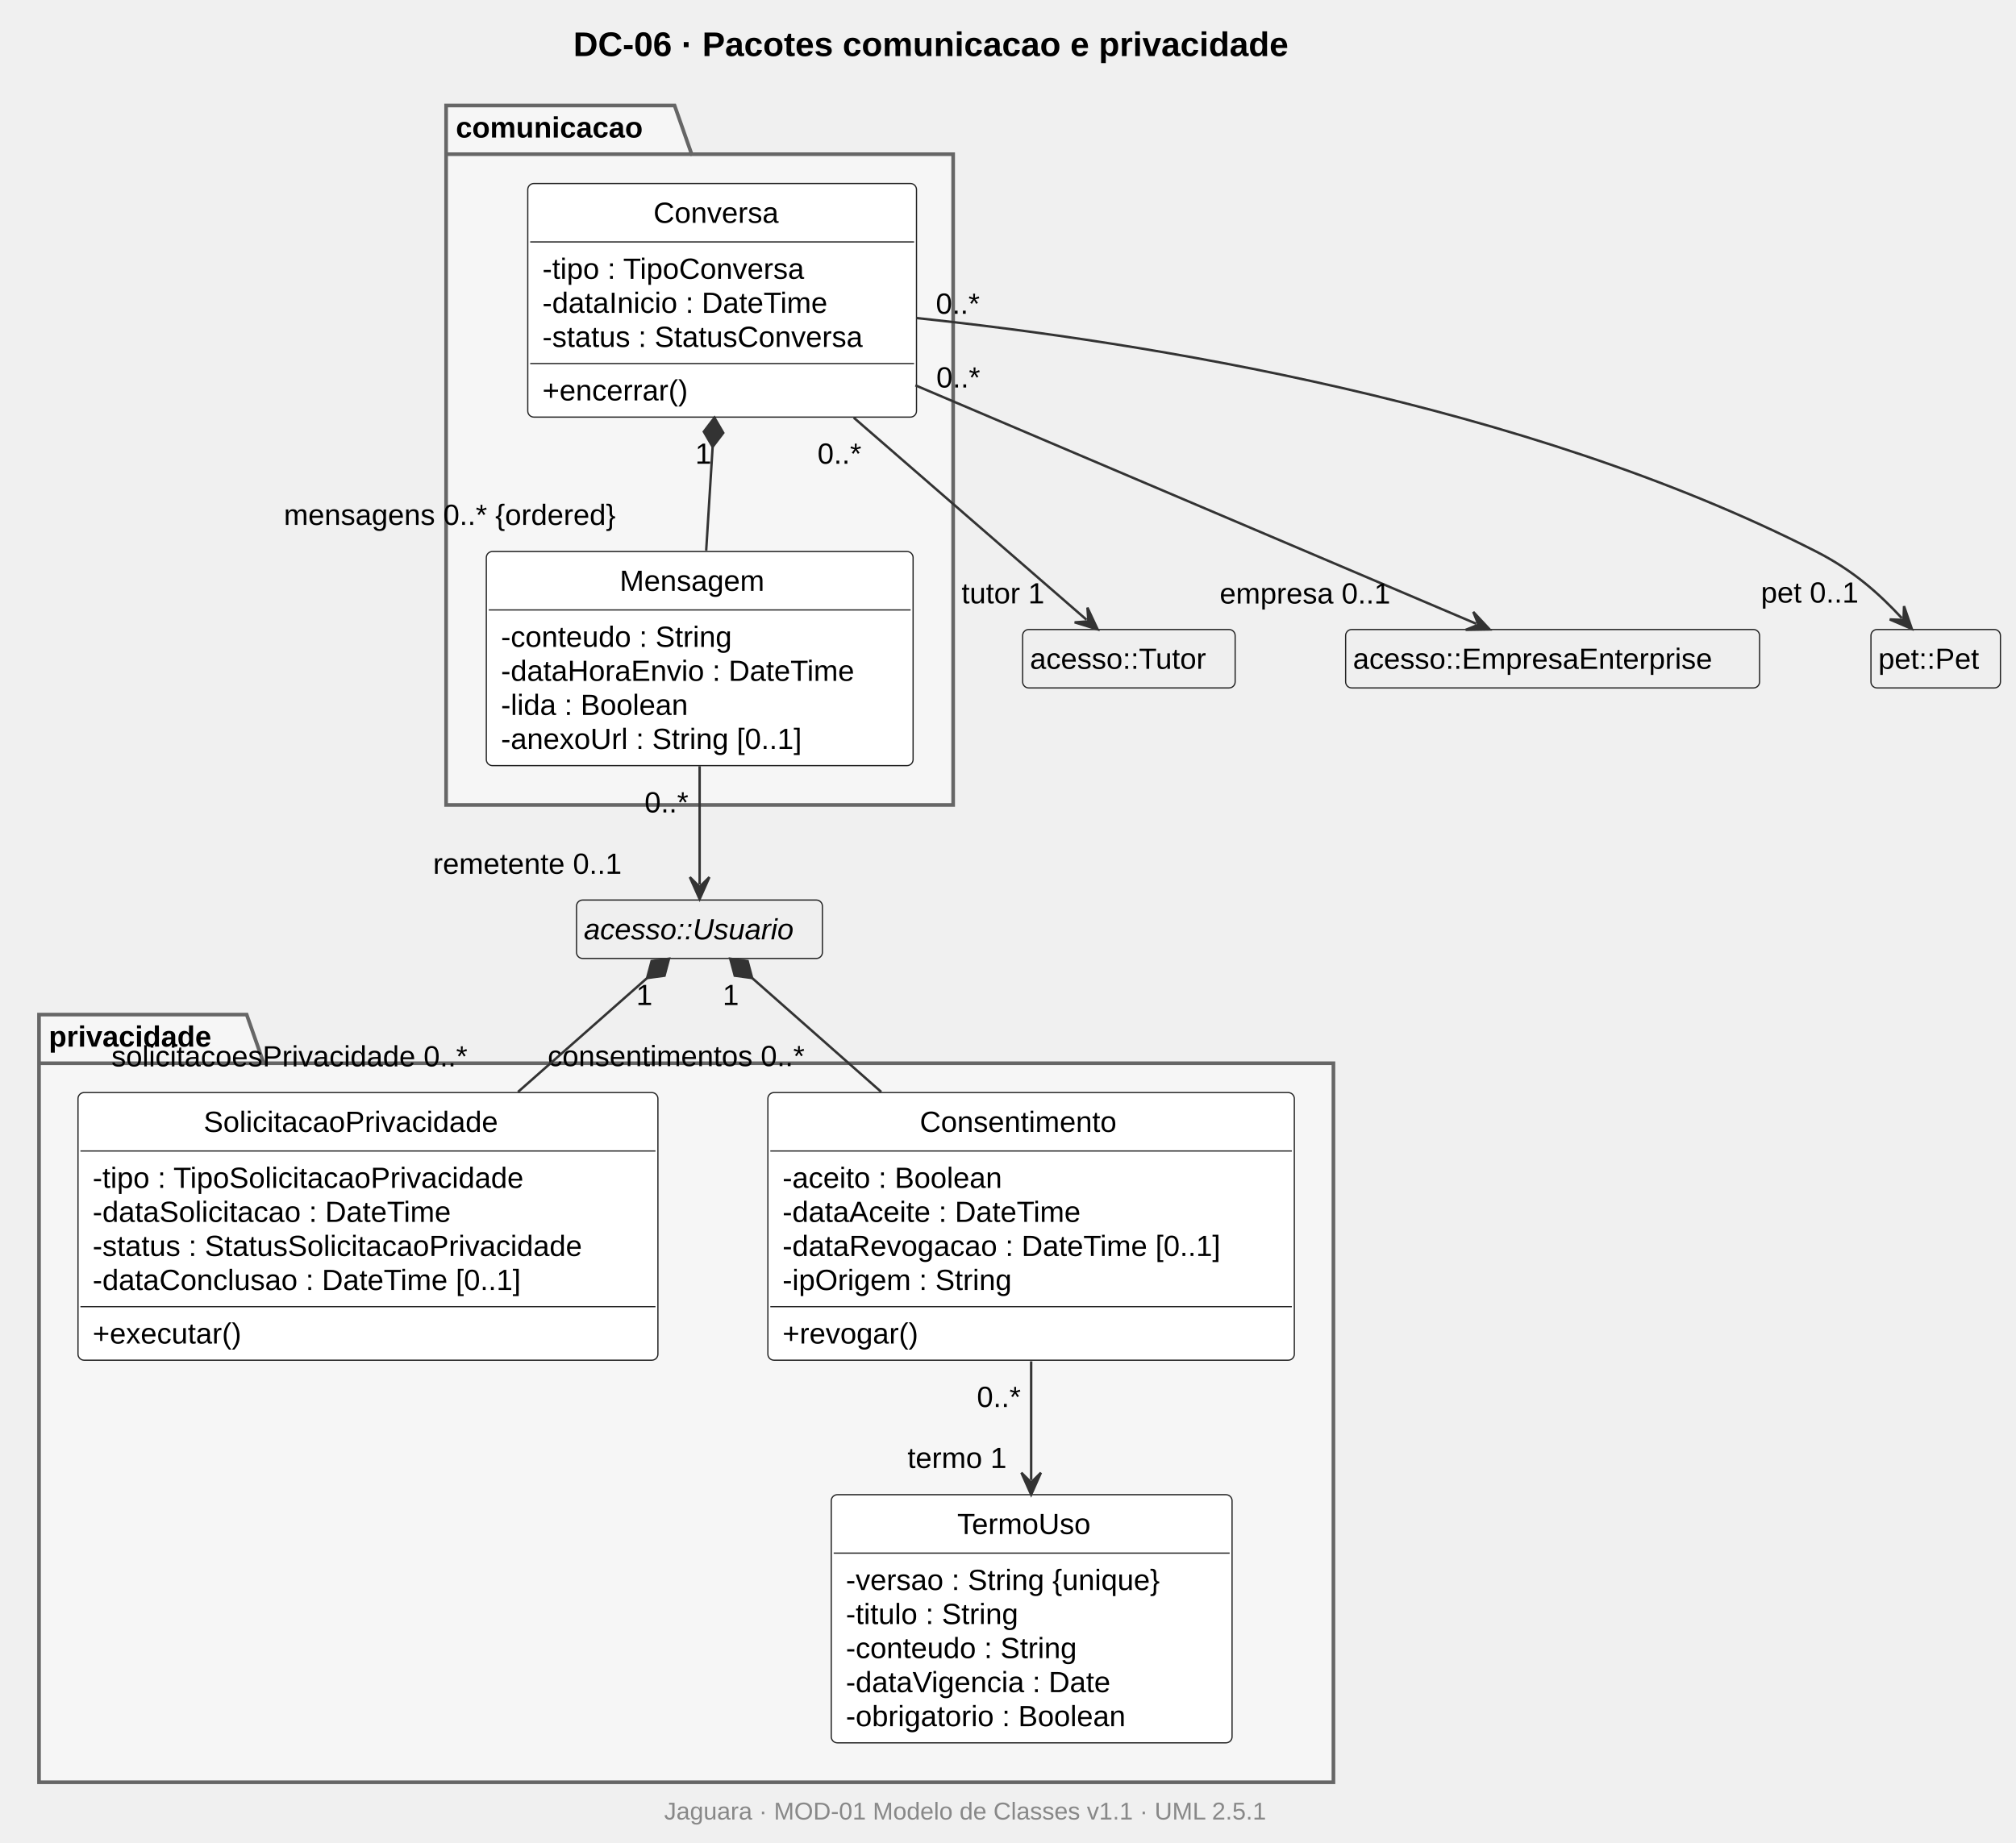
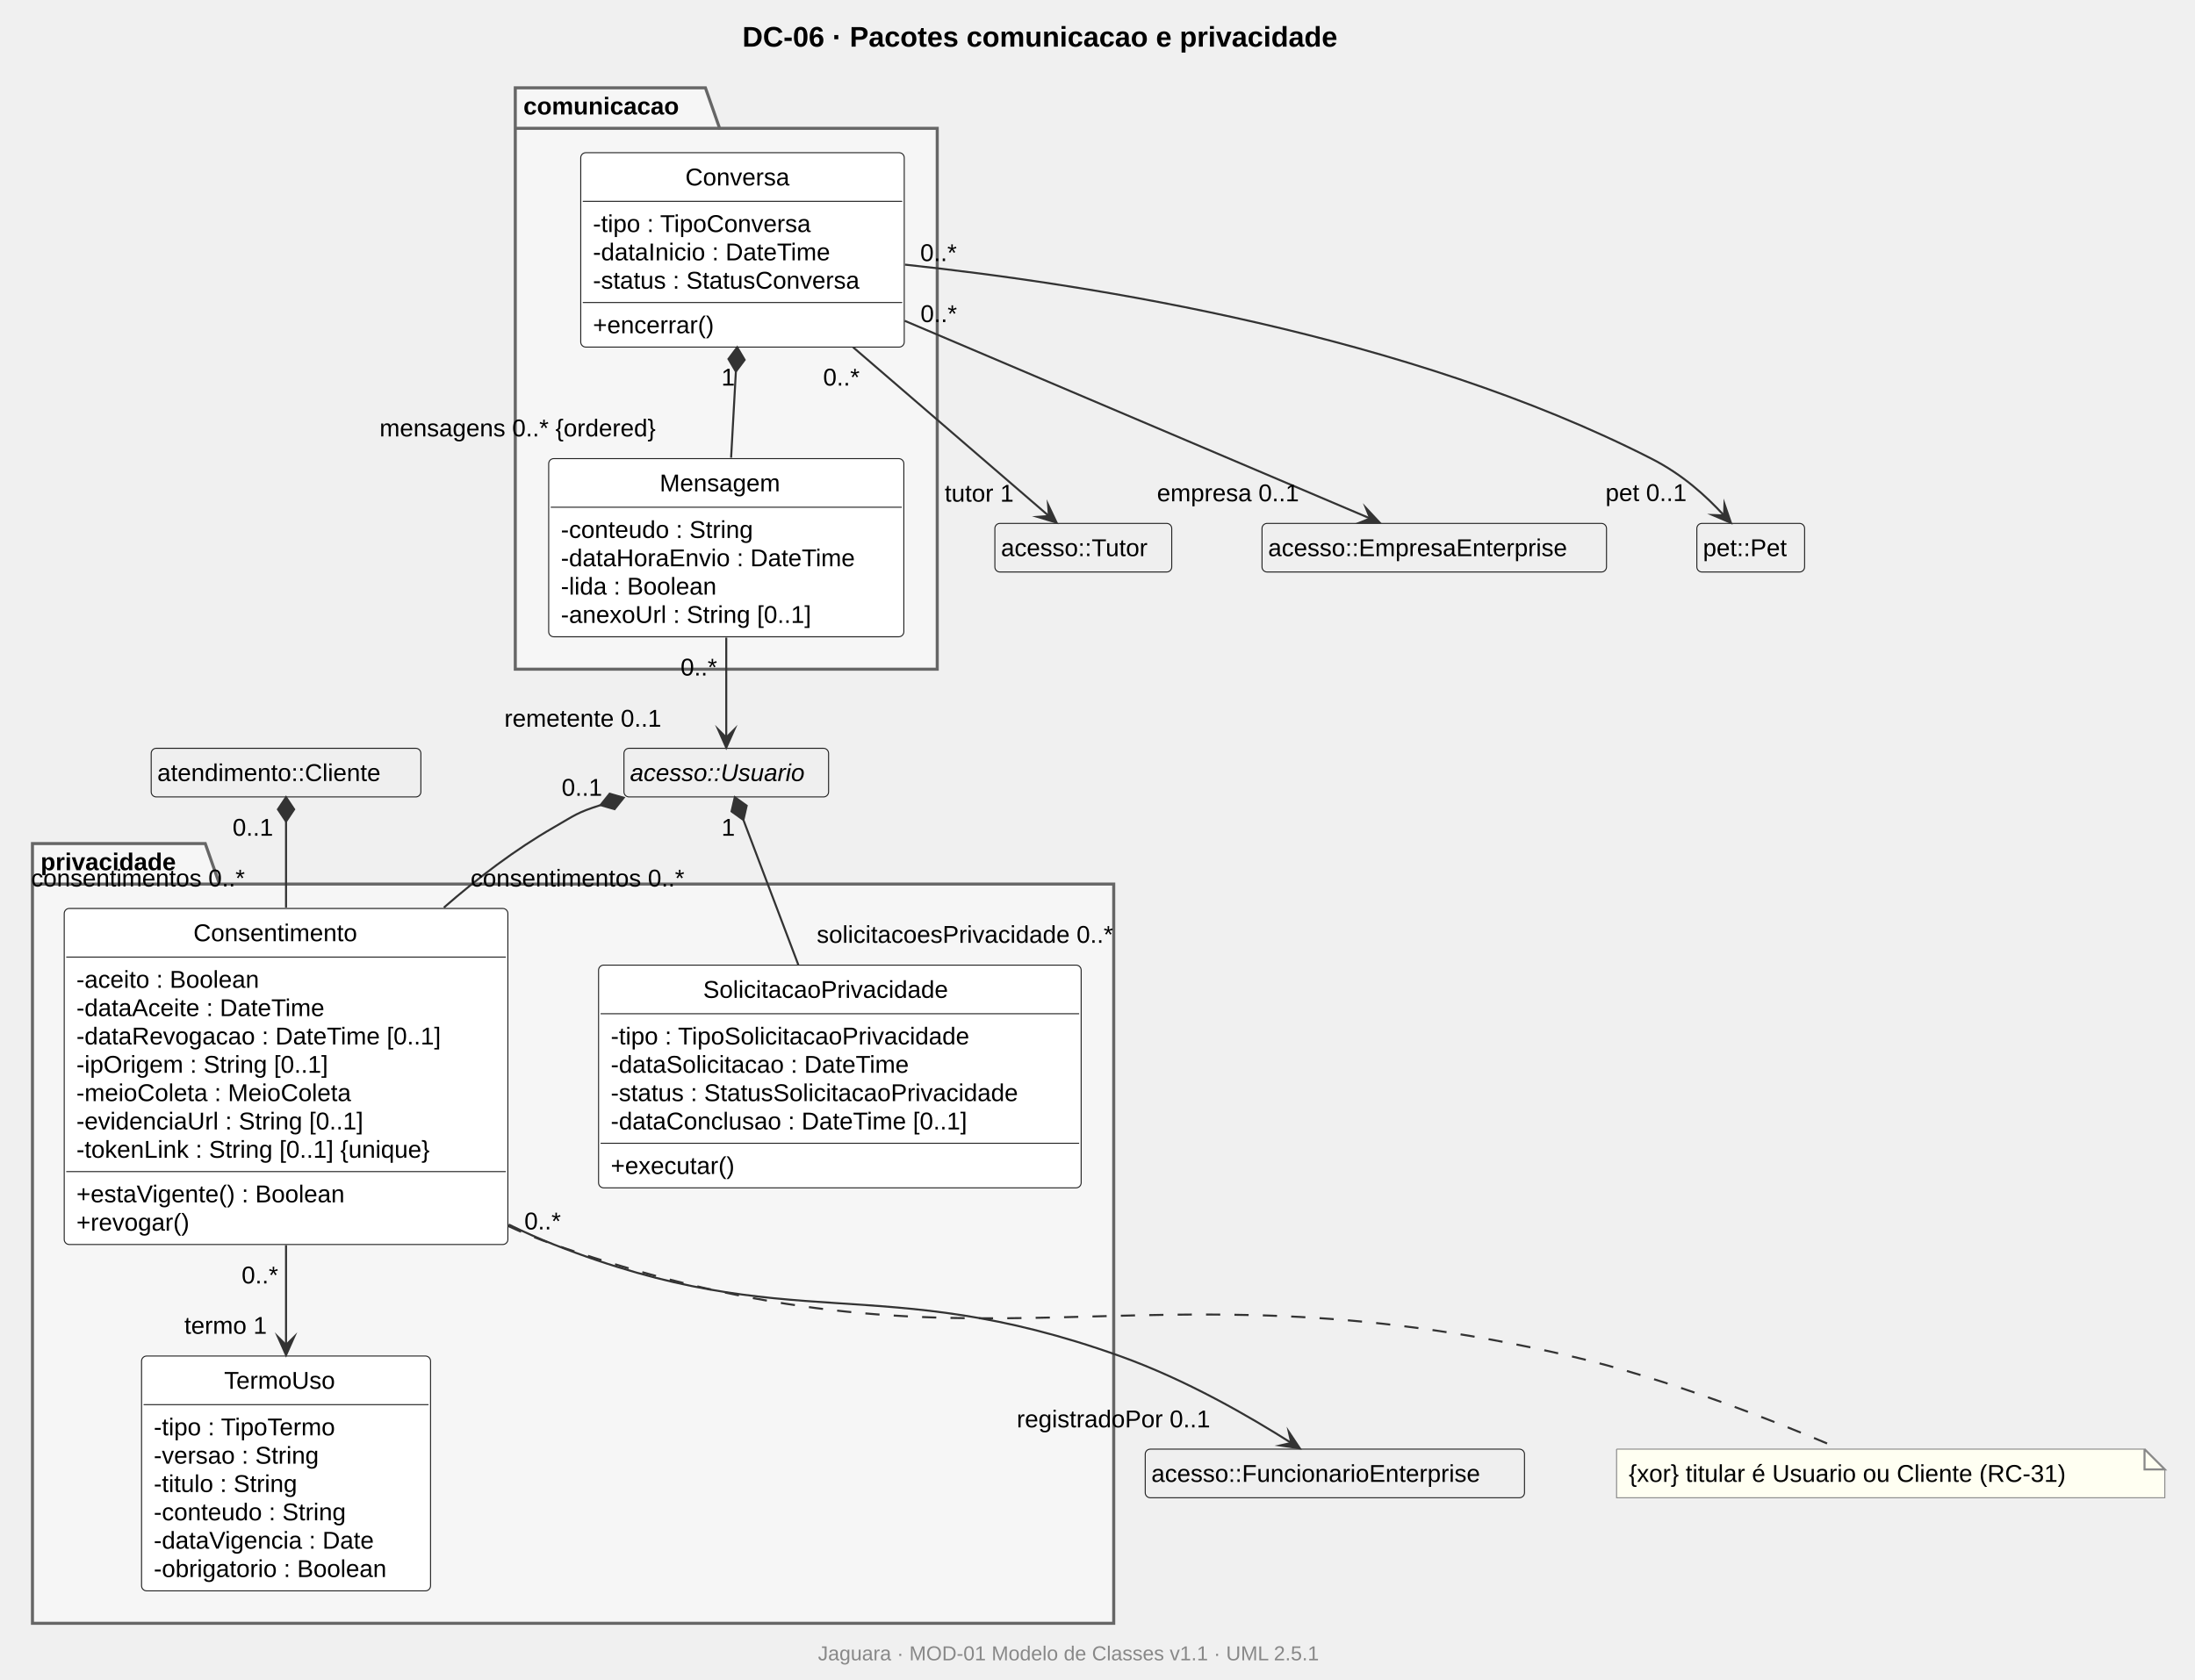
- <svg xmlns="http://www.w3.org/2000/svg" contentStyleType="text/css" height="756px" preserveAspectRatio="none" style="width:827px;height:756px;background:#FFFFFF;" version="1.1" viewBox="0 0 827 756" width="827px" zoomAndPan="magnify">
+ <svg xmlns="http://www.w3.org/2000/svg" version="1.1" data-diagram-type="CLASS" style="width:1082px;height:828px;background:#FFFFFF;" width="1082px" height="828px" viewBox="0 0 1082 828" zoomAndPan="magnify" preserveAspectRatio="none" contentStyleType="text/css">
  <defs />
-   <g>
-     <text fill="#000000" font-family="Arial" font-size="14" font-weight="bold" lengthAdjust="spacing" textLength="343.246" x="235.185" y="22.995">DC-06 · Pacotes comunicacao e privacidade</text>
-     <g id="cluster_comunicacao">
-       <polygon fill="#F6F6F6" points="183,43.297,276.727,43.297,283.727,63.266,391,63.266,391,330.297,183,330.297,183,43.297" style="stroke:#666666;stroke-width:1.5;" />
-       <line style="stroke:#666666;stroke-width:1.5;" x1="183" x2="283.727" y1="63.266" y2="63.266" />
-       <text fill="#000000" font-family="Arial" font-size="12" font-weight="bold" lengthAdjust="spacing" textLength="87.727" x="187" y="56.435">comunicacao</text>
+   <g font-family="sans-serif" lengthAdjust="spacing">
+     <g class="title" data-source-line="29">
+       <text x="365.937" y="22.995" fill="#000" font-size="14" textLength="343.246" font-weight="700" font-family="Arial">DC-06 · Pacotes comunicacao e privacidade</text>
    </g>
-     <g id="cluster_privacidade">
-       <polygon fill="#F6F6F6" points="16,416.297,101.184,416.297,108.184,436.266,547,436.266,547,731.297,16,731.297,16,416.297" style="stroke:#666666;stroke-width:1.5;" />
-       <line style="stroke:#666666;stroke-width:1.5;" x1="16" x2="108.184" y1="436.266" y2="436.266" />
-       <text fill="#000000" font-family="Arial" font-size="12" font-weight="bold" lengthAdjust="spacing" textLength="79.184" x="20" y="429.435">privacidade</text>
+     <g class="cluster" data-qualified-name="comunicacao" id="ent0007" data-source-line="38">
+       <polygon points="254,43.297,347.727,43.297,354.727,63.266,462,63.266,462,329.977,254,329.977,254,43.297" fill="#F6F6F6" style="stroke:#666;stroke-width:1.5;stroke-linejoin:miter;stroke-miterlimit:10;" />
+       <line x1="254" y1="63.266" x2="354.727" y2="63.266" style="stroke:#666;stroke-width:1.5;" />
+       <text x="258" y="56.436" fill="#000" font-size="12" textLength="87.727" font-weight="700" font-family="Arial">comunicacao</text>
    </g>
-     <g id="elem_Conversa">
-       <rect codeLine="10" fill="#FFFFFF" height="95.844" id="Conversa" rx="2.5" ry="2.5" style="stroke:#222222;stroke-width:0.5;" width="159.463" x="216.5" y="75.297" />
-       <text fill="#000000" font-family="Arial" font-size="12" lengthAdjust="spacing" textLength="56.35" x="268.057" y="91.436">Conversa</text>
-       <line style="stroke:#222222;stroke-width:0.5;" x1="217.5" x2="374.963" y1="99.266" y2="99.266" />
-       <text fill="#000000" font-family="Arial" font-size="12" lengthAdjust="spacing" textLength="120.973" x="222.5" y="114.404">-tipo : TipoConversa</text>
-       <text fill="#000000" font-family="Arial" font-size="12" lengthAdjust="spacing" textLength="133.201" x="222.5" y="128.373">-dataInicio : DateTime</text>
-       <text fill="#000000" font-family="Arial" font-size="12" lengthAdjust="spacing" textLength="147.463" x="222.5" y="142.342">-status : StatusConversa</text>
-       <line style="stroke:#222222;stroke-width:0.5;" x1="217.5" x2="374.963" y1="149.172" y2="149.172" />
-       <text fill="#000000" font-family="Arial" font-size="12" lengthAdjust="spacing" textLength="70.541" x="222.5" y="164.31">+encerrar()</text>
+     <g class="cluster" data-qualified-name="privacidade" id="ent0010" data-source-line="54">
+       <polygon points="16,415.947,101.184,415.947,108.184,435.916,549,435.916,549,800.417,16,800.417,16,415.947" fill="#F6F6F6" style="stroke:#666;stroke-width:1.5;stroke-linejoin:miter;stroke-miterlimit:10;" />
+       <line x1="16" y1="435.916" x2="108.184" y2="435.916" style="stroke:#666;stroke-width:1.5;" />
+       <text x="20" y="429.086" fill="#000" font-size="12" textLength="79.184" font-weight="700" font-family="Arial">privacidade</text>
    </g>
-     <g id="elem_Mensagem">
-       <rect codeLine="17" fill="#FFFFFF" height="87.844" id="Mensagem" rx="2.5" ry="2.5" style="stroke:#222222;stroke-width:0.5;" width="175.066" x="199.5" y="226.297" />
-       <text fill="#000000" font-family="Arial" font-size="12" lengthAdjust="spacing" textLength="65.637" x="254.215" y="242.435">Mensagem</text>
-       <line style="stroke:#222222;stroke-width:0.5;" x1="200.5" x2="373.566" y1="250.266" y2="250.266" />
-       <text fill="#000000" font-family="Arial" font-size="12" lengthAdjust="spacing" textLength="108.012" x="205.5" y="265.404">-conteudo : String</text>
-       <text fill="#000000" font-family="Arial" font-size="12" lengthAdjust="spacing" textLength="163.066" x="205.5" y="279.373">-dataHoraEnvio : DateTime</text>
-       <text fill="#000000" font-family="Arial" font-size="12" lengthAdjust="spacing" textLength="86.232" x="205.5" y="293.342">-lida : Boolean</text>
-       <text fill="#000000" font-family="Arial" font-size="12" lengthAdjust="spacing" textLength="141.727" x="205.5" y="307.31">-anexoUrl : String [0..1]</text>
+     <g class="entity" data-qualified-name="comunicacao.Conversa" id="ent0008" data-source-line="39">
+       <rect x="286.27" y="75.297" width="159.463" height="95.844" fill="#FFF" style="stroke:#222;stroke-width:0.5;" rx="2.5" ry="2.5" />
+       <text x="337.827" y="91.436" fill="#000" font-size="12" textLength="56.35" font-family="Arial">Conversa</text>
+       <line x1="287.27" y1="99.266" x2="444.733" y2="99.266" style="stroke:#222;stroke-width:0.5;" />
+       <text x="292.27" y="114.404" fill="#000" font-size="12" textLength="120.973" font-family="Arial">-tipo : TipoConversa</text>
+       <text x="292.27" y="128.373" fill="#000" font-size="12" textLength="133.201" font-family="Arial">-dataInicio : DateTime</text>
+       <text x="292.27" y="142.342" fill="#000" font-size="12" textLength="147.463" font-family="Arial">-status : StatusConversa</text>
+       <line x1="287.27" y1="149.172" x2="444.733" y2="149.172" style="stroke:#222;stroke-width:0.5;" />
+       <text x="292.27" y="164.311" fill="#000" font-size="12" textLength="70.541" font-family="Arial">+encerrar()</text>
    </g>
-     <g id="elem_TermoUso">
-       <rect codeLine="26" fill="#FFFFFF" height="101.812" id="TermoUso" rx="2.5" ry="2.5" style="stroke:#222222;stroke-width:0.5;" width="164.414" x="341" y="613.297" />
-       <text fill="#000000" font-family="Arial" font-size="12" lengthAdjust="spacing" textLength="61.055" x="392.68" y="629.436">TermoUso</text>
-       <line style="stroke:#222222;stroke-width:0.5;" x1="342" x2="504.414" y1="637.266" y2="637.266" />
-       <text fill="#000000" font-family="Arial" font-size="12" lengthAdjust="spacing" textLength="152.414" x="347" y="652.404">-versao : String {unique}</text>
-       <text fill="#000000" font-family="Arial" font-size="12" lengthAdjust="spacing" textLength="82.84" x="347" y="666.373">-titulo : String</text>
-       <text fill="#000000" font-family="Arial" font-size="12" lengthAdjust="spacing" textLength="108.012" x="347" y="680.342">-conteudo : String</text>
-       <text fill="#000000" font-family="Arial" font-size="12" lengthAdjust="spacing" textLength="123.147" x="347" y="694.311">-dataVigencia : Date</text>
-       <text fill="#000000" font-family="Arial" font-size="12" lengthAdjust="spacing" textLength="130.447" x="347" y="708.279">-obrigatorio : Boolean</text>
+     <g class="entity" data-qualified-name="comunicacao.Mensagem" id="ent0009" data-source-line="46">
+       <rect x="270.47" y="226.137" width="175.066" height="87.844" fill="#FFF" style="stroke:#222;stroke-width:0.5;" rx="2.5" ry="2.5" />
+       <text x="325.185" y="242.276" fill="#000" font-size="12" textLength="65.637" font-family="Arial">Mensagem</text>
+       <line x1="271.47" y1="250.106" x2="444.536" y2="250.106" style="stroke:#222;stroke-width:0.5;" />
+       <text x="276.47" y="265.244" fill="#000" font-size="12" textLength="108.012" font-family="Arial">-conteudo : String</text>
+       <text x="276.47" y="279.213" fill="#000" font-size="12" textLength="163.066" font-family="Arial">-dataHoraEnvio : DateTime</text>
+       <text x="276.47" y="293.182" fill="#000" font-size="12" textLength="86.232" font-family="Arial">-lida : Boolean</text>
+       <text x="276.47" y="307.151" fill="#000" font-size="12" textLength="141.727" font-family="Arial">-anexoUrl : String [0..1]</text>
    </g>
-     <g id="elem_Consentimento">
-       <rect codeLine="34" fill="#FFFFFF" height="109.812" id="Consentimento" rx="2.5" ry="2.5" style="stroke:#222222;stroke-width:0.5;" width="215.953" x="315" y="448.297" />
-       <text fill="#000000" font-family="Arial" font-size="12" lengthAdjust="spacing" textLength="91.33" x="377.312" y="464.435">Consentimento</text>
-       <line style="stroke:#222222;stroke-width:0.5;" x1="316" x2="529.953" y1="472.266" y2="472.266" />
-       <text fill="#000000" font-family="Arial" font-size="12" lengthAdjust="spacing" textLength="101.309" x="321" y="487.404">-aceito : Boolean</text>
-       <text fill="#000000" font-family="Arial" font-size="12" lengthAdjust="spacing" textLength="139.06" x="321" y="501.373">-dataAceite : DateTime</text>
-       <text fill="#000000" font-family="Arial" font-size="12" lengthAdjust="spacing" textLength="203.953" x="321" y="515.342">-dataRevogacao : DateTime [0..1]</text>
-       <text fill="#000000" font-family="Arial" font-size="12" lengthAdjust="spacing" textLength="107.168" x="321" y="529.311">-ipOrigem : String</text>
-       <line style="stroke:#222222;stroke-width:0.5;" x1="316" x2="529.953" y1="536.141" y2="536.141" />
-       <text fill="#000000" font-family="Arial" font-size="12" lengthAdjust="spacing" textLength="66.082" x="321" y="551.279">+revogar()</text>
+     <g class="entity" data-qualified-name="privacidade.TermoUso" id="ent0011" data-source-line="55">
+       <rect x="69.78" y="668.637" width="142.447" height="115.781" fill="#FFF" style="stroke:#222;stroke-width:0.5;" rx="2.5" ry="2.5" />
+       <text x="110.476" y="684.776" fill="#000" font-size="12" textLength="61.055" font-family="Arial">TermoUso</text>
+       <line x1="70.78" y1="692.606" x2="211.227" y2="692.606" style="stroke:#222;stroke-width:0.5;" />
+       <text x="75.78" y="707.744" fill="#000" font-size="12" textLength="103.301" font-family="Arial">-tipo : TipoTermo</text>
+       <text x="75.78" y="721.713" fill="#000" font-size="12" textLength="92.18" font-family="Arial">-versao : String</text>
+       <text x="75.78" y="735.682" fill="#000" font-size="12" textLength="82.84" font-family="Arial">-titulo : String</text>
+       <text x="75.78" y="749.651" fill="#000" font-size="12" textLength="108.012" font-family="Arial">-conteudo : String</text>
+       <text x="75.78" y="763.619" fill="#000" font-size="12" textLength="123.146" font-family="Arial">-dataVigencia : Date</text>
+       <text x="75.78" y="777.588" fill="#000" font-size="12" textLength="130.447" font-family="Arial">-obrigatorio : Boolean</text>
    </g>
-     <g id="elem_SolicitacaoPrivacidade">
-       <rect codeLine="42" fill="#FFFFFF" height="109.812" id="SolicitacaoPrivacidade" rx="2.5" ry="2.5" style="stroke:#222222;stroke-width:0.5;" width="237.885" x="32" y="448.297" />
-       <text fill="#000000" font-family="Arial" font-size="12" lengthAdjust="spacing" textLength="134.772" x="83.557" y="464.435">SolicitacaoPrivacidade</text>
-       <line style="stroke:#222222;stroke-width:0.5;" x1="33" x2="268.885" y1="472.266" y2="472.266" />
-       <text fill="#000000" font-family="Arial" font-size="12" lengthAdjust="spacing" textLength="199.394" x="38" y="487.404">-tipo : TipoSolicitacaoPrivacidade</text>
-       <text fill="#000000" font-family="Arial" font-size="12" lengthAdjust="spacing" textLength="166.359" x="38" y="501.373">-dataSolicitacao : DateTime</text>
-       <text fill="#000000" font-family="Arial" font-size="12" lengthAdjust="spacing" textLength="225.885" x="38" y="515.342">-status : StatusSolicitacaoPrivacidade</text>
-       <text fill="#000000" font-family="Arial" font-size="12" lengthAdjust="spacing" textLength="199.336" x="38" y="529.311">-dataConclusao : DateTime [0..1]</text>
-       <line style="stroke:#222222;stroke-width:0.5;" x1="33" x2="268.885" y1="536.141" y2="536.141" />
-       <text fill="#000000" font-family="Arial" font-size="12" lengthAdjust="spacing" textLength="72.481" x="38" y="551.279">+executar()</text>
+     <g class="entity" data-qualified-name="privacidade.Consentimento" id="ent0012" data-source-line="64">
+       <rect x="31.66" y="447.947" width="218.684" height="165.688" fill="#FFF" style="stroke:#222;stroke-width:0.5;" rx="2.5" ry="2.5" />
+       <text x="95.337" y="464.086" fill="#000" font-size="12" textLength="91.33" font-family="Arial">Consentimento</text>
+       <line x1="32.66" y1="471.916" x2="249.344" y2="471.916" style="stroke:#222;stroke-width:0.5;" />
+       <text x="37.66" y="487.054" fill="#000" font-size="12" textLength="101.309" font-family="Arial">-aceito : Boolean</text>
+       <text x="37.66" y="501.023" fill="#000" font-size="12" textLength="139.061" font-family="Arial">-dataAceite : DateTime</text>
+       <text x="37.66" y="514.992" fill="#000" font-size="12" textLength="203.953" font-family="Arial">-dataRevogacao : DateTime [0..1]</text>
+       <text x="37.66" y="528.961" fill="#000" font-size="12" textLength="143.244" font-family="Arial">-ipOrigem : String [0..1]</text>
+       <text x="37.66" y="542.929" fill="#000" font-size="12" textLength="151.154" font-family="Arial">-meioColeta : MeioColeta</text>
+       <text x="37.66" y="556.898" fill="#000" font-size="12" textLength="162.65" font-family="Arial">-evidenciaUrl : String [0..1]</text>
+       <text x="37.66" y="570.867" fill="#000" font-size="12" textLength="206.684" font-family="Arial">-tokenLink : String [0..1] {unique}</text>
+       <line x1="32.66" y1="577.697" x2="249.344" y2="577.697" style="stroke:#222;stroke-width:0.5;" />
+       <text x="37.66" y="592.836" fill="#000" font-size="12" textLength="151.611" font-family="Arial">+estaVigente() : Boolean</text>
+       <text x="37.66" y="606.804" fill="#000" font-size="12" textLength="66.082" font-family="Arial">+revogar()</text>
    </g>
-     <g id="elem_Usuario">
-       <rect codeLine="4" fill="#EFEFEF" height="23.969" id="Usuario" rx="2.5" ry="2.5" style="stroke:#222222;stroke-width:0.5;" width="100.869" x="236.5" y="369.297" />
-       <text fill="#000000" font-family="Arial" font-size="12" font-style="italic" lengthAdjust="spacing" textLength="94.869" x="239.5" y="385.435">acesso::Usuario</text>
+     <g class="entity" data-qualified-name="privacidade.SolicitacaoPrivacidade" id="ent0013" data-source-line="76">
+       <rect x="295.06" y="475.887" width="237.885" height="109.813" fill="#FFF" style="stroke:#222;stroke-width:0.5;" rx="2.5" ry="2.5" />
+       <text x="346.617" y="492.026" fill="#000" font-size="12" textLength="134.771" font-family="Arial">SolicitacaoPrivacidade</text>
+       <line x1="296.06" y1="499.856" x2="531.945" y2="499.856" style="stroke:#222;stroke-width:0.5;" />
+       <text x="301.06" y="514.994" fill="#000" font-size="12" textLength="199.395" font-family="Arial">-tipo : TipoSolicitacaoPrivacidade</text>
+       <text x="301.06" y="528.963" fill="#000" font-size="12" textLength="166.359" font-family="Arial">-dataSolicitacao : DateTime</text>
+       <text x="301.06" y="542.932" fill="#000" font-size="12" textLength="225.885" font-family="Arial">-status : StatusSolicitacaoPrivacidade</text>
+       <text x="301.06" y="556.901" fill="#000" font-size="12" textLength="199.336" font-family="Arial">-dataConclusao : DateTime [0..1]</text>
+       <line x1="296.06" y1="563.731" x2="531.945" y2="563.731" style="stroke:#222;stroke-width:0.5;" />
+       <text x="301.06" y="578.869" fill="#000" font-size="12" textLength="72.48" font-family="Arial">+executar()</text>
    </g>
-     <g id="elem_Tutor">
-       <rect codeLine="5" fill="#EFEFEF" height="23.969" id="Tutor" rx="2.5" ry="2.5" style="stroke:#222222;stroke-width:0.5;" width="87.182" x="419.5" y="258.297" />
-       <text fill="#000000" font-family="Arial" font-size="12" lengthAdjust="spacing" textLength="81.182" x="422.5" y="274.435">acesso::Tutor</text>
+     <g class="entity" data-qualified-name="Usuario" id="ent0001" data-source-line="31">
+       <rect x="307.57" y="368.977" width="100.869" height="23.969" fill="#EFEFEF" style="stroke:#222;stroke-width:0.5;" rx="2.5" ry="2.5" />
+       <text x="310.57" y="385.116" fill="#000" font-size="12" textLength="94.869" font-style="italic" font-family="Arial">acesso::Usuario</text>
    </g>
-     <g id="elem_EmpresaEnterprise">
-       <rect codeLine="6" fill="#EFEFEF" height="23.969" id="EmpresaEnterprise" rx="2.5" ry="2.5" style="stroke:#222222;stroke-width:0.5;" width="169.805" x="552" y="258.297" />
-       <text fill="#000000" font-family="Arial" font-size="12" lengthAdjust="spacing" textLength="163.805" x="555" y="274.435">acesso::EmpresaEnterprise</text>
+     <g class="entity" data-qualified-name="Tutor" id="ent0002" data-source-line="32">
+       <rect x="490.41" y="258.077" width="87.182" height="23.969" fill="#EFEFEF" style="stroke:#222;stroke-width:0.5;" rx="2.5" ry="2.5" />
+       <text x="493.41" y="274.216" fill="#000" font-size="12" textLength="81.182" font-family="Arial">acesso::Tutor</text>
    </g>
-     <g id="elem_Pet">
-       <rect codeLine="7" fill="#EFEFEF" height="23.969" id="Pet" rx="2.5" ry="2.5" style="stroke:#222222;stroke-width:0.5;" width="53.115" x="767.5" y="258.297" />
-       <text fill="#000000" font-family="Arial" font-size="12" lengthAdjust="spacing" textLength="47.115" x="770.5" y="274.435">pet::Pet</text>
+     <g class="entity" data-qualified-name="EmpresaEnterprise" id="ent0003" data-source-line="33">
+       <rect x="622.1" y="258.077" width="169.805" height="23.969" fill="#EFEFEF" style="stroke:#222;stroke-width:0.5;" rx="2.5" ry="2.5" />
+       <text x="625.1" y="274.216" fill="#000" font-size="12" textLength="163.805" font-family="Arial">acesso::EmpresaEnterprise</text>
    </g>
-     <g id="link_Conversa_Tutor">
-       <path codeLine="51" d="M350.22,171.377 C385.65,202.137 424.6,235.953 445.73,254.303 " fill="none" id="Conversa-to-Tutor" style="stroke:#333333;stroke-width:1.0;" />
-       <polygon fill="#333333" points="450.26,258.237,446.087,249.315,446.485,254.958,440.842,255.356,450.26,258.237" style="stroke:#333333;stroke-width:1.0;" />
-       <text fill="#000000" font-family="Arial" font-size="12" lengthAdjust="spacing" textLength="21.264" x="335.354" y="190.27">0..*</text>
-       <text fill="#000000" font-family="Arial" font-size="12" lengthAdjust="spacing" textLength="40.74" x="394.435" y="247.571">tutor 1</text>
+     <g class="entity" data-qualified-name="Pet" id="ent0004" data-source-line="34">
+       <rect x="836.44" y="258.077" width="53.115" height="23.969" fill="#EFEFEF" style="stroke:#222;stroke-width:0.5;" rx="2.5" ry="2.5" />
+       <text x="839.44" y="274.216" fill="#000" font-size="12" textLength="47.115" font-family="Arial">pet::Pet</text>
    </g>
-     <g id="link_Conversa_EmpresaEnterprise">
-       <path codeLine="52" d="M375.52,158.107 C451.48,190.417 556.008,234.859 605.568,255.929 " fill="none" id="Conversa-to-EmpresaEnterprise" style="stroke:#333333;stroke-width:1.0;" />
-       <polygon fill="#333333" points="611.09,258.277,604.372,251.075,606.489,256.321,601.242,258.437,611.09,258.277" style="stroke:#333333;stroke-width:1.0;" />
-       <text fill="#000000" font-family="Arial" font-size="12" lengthAdjust="spacing" textLength="21.264" x="384.091" y="158.998">0..*</text>
-       <text fill="#000000" font-family="Arial" font-size="12" lengthAdjust="spacing" textLength="79.324" x="500.329" y="247.631">empresa 0..1</text>
+     <g class="entity" data-qualified-name="Cliente" id="ent0005" data-source-line="35">
+       <rect x="74.53" y="368.977" width="132.932" height="23.969" fill="#EFEFEF" style="stroke:#222;stroke-width:0.5;" rx="2.5" ry="2.5" />
+       <text x="77.53" y="385.116" fill="#000" font-size="12" textLength="126.932" font-family="Arial">atendimento::Cliente</text>
    </g>
-     <g id="link_Conversa_Pet">
-       <path codeLine="53" d="M375.87,130.487 C468.93,140.327 625.2,165.167 745,226.297 C760.53,234.217 771.016,243.771 780.176,253.631 " fill="none" id="Conversa-to-Pet" style="stroke:#333333;stroke-width:1.0;" />
-       <polygon fill="#333333" points="784.26,258.027,781.065,248.711,780.857,254.364,775.204,254.156,784.26,258.027" style="stroke:#333333;stroke-width:1.0;" />
-       <text fill="#000000" font-family="Arial" font-size="12" lengthAdjust="spacing" textLength="21.264" x="383.91" y="128.737">0..*</text>
-       <text fill="#000000" font-family="Arial" font-size="12" lengthAdjust="spacing" textLength="46.418" x="722.373" y="247.259">pet 0..1</text>
+     <g class="entity" data-qualified-name="FuncionarioEnterprise" id="ent0006" data-source-line="36">
+       <rect x="564.53" y="714.547" width="186.949" height="23.969" fill="#EFEFEF" style="stroke:#222;stroke-width:0.5;" rx="2.5" ry="2.5" />
+       <text x="567.53" y="730.686" fill="#000" font-size="12" textLength="180.949" font-family="Arial">acesso::FuncionarioEnterprise</text>
    </g>
-     <g id="link_Conversa_Mensagem">
-       <path codeLine="54" d="M292.335,183.354 C291.245,200.884 290.76,208.707 289.69,225.897 " fill="none" id="Conversa-backto-Mensagem" style="stroke:#333333;stroke-width:1.0;" />
-       <polygon fill="#333333" points="293.08,171.377,288.715,177.117,292.335,183.354,296.7,177.613,293.08,171.377" style="stroke:#333333;stroke-width:1.0;" />
-       <text fill="#000000" font-family="Arial" font-size="12" lengthAdjust="spacing" textLength="7.635" x="285.189" y="190.27">1</text>
-       <text fill="#000000" font-family="Arial" font-size="12" lengthAdjust="spacing" textLength="160.512" x="116.441" y="215.384">mensagens 0..* {ordered}</text>
+     <g class="entity" data-qualified-name="GMN22" id="ent0023" data-source-line="95">
+       <path d="M796.88,714.547 L796.88,738.516 L1067.12,738.516 L1067.12,724.547 L1057.12,714.547 L796.88,714.547" style="stroke:#888;stroke-width:0.5;" fill="#FFFFF2" />
+       <path d="M1057.12,714.547 L1057.12,724.547 L1067.12,724.547 L1057.12,714.547" style="stroke:#888;stroke-width:1;" fill="#FFFFF2" />
+       <text x="802.88" y="730.686" fill="#000" font-size="12" textLength="249.24" font-family="Arial">{xor} titular é Usuario ou Cliente (RC-31)</text>
    </g>
-     <g id="link_Mensagem_Usuario">
-       <path codeLine="55" d="M287,314.377 C287,334.137 287,349.987 287,362.907 " fill="none" id="Mensagem-to-Usuario" style="stroke:#333333;stroke-width:1.0;" />
-       <polygon fill="#333333" points="287,368.907,291,359.907,287,363.907,283,359.907,287,368.907" style="stroke:#333333;stroke-width:1.0;" />
-       <text fill="#000000" font-family="Arial" font-size="12" lengthAdjust="spacing" textLength="21.264" x="264.407" y="333.347">0..*</text>
-       <text fill="#000000" font-family="Arial" font-size="12" lengthAdjust="spacing" textLength="89.883" x="177.653" y="358.54">remetente 0..1</text>
+     <g class="link" data-entity-1="ent0008" data-entity-2="ent0002" id="lnk14" data-source-line="85" data-link-type="dependency">
+       <path d="M420.54,171.237 C455.99,201.807 495.673,236.012 517.053,254.442" style="stroke:#333;stroke-width:1;" fill="none" id="Conversa-to-Tutor" codeLine="85" />
+       <polygon points="520.84,257.707,516.635,248.801,517.053,254.442,511.411,254.86,520.84,257.707" fill="#333" style="stroke:#333;stroke-width:1;stroke-linejoin:miter;stroke-miterlimit:10;" />
+       <text x="405.751" y="190.11" fill="#000" font-size="12" textLength="21.264" font-family="Arial">0..*</text>
+       <text x="465.674" y="247.349" fill="#000" font-size="12" textLength="40.74" font-family="Arial">tutor 1</text>
    </g>
-     <g id="link_Usuario_Consentimento">
-       <path codeLine="57" d="M308.548,401.306 C322.818,413.896 338.17,427.447 361.49,448.027 " fill="none" id="Usuario-backto-Consentimento" style="stroke:#333333;stroke-width:1.0;" />
-       <polygon fill="#333333" points="299.55,393.367,301.403,400.336,308.548,401.306,306.696,394.337,299.55,393.367" style="stroke:#333333;stroke-width:1.0;" />
-       <text fill="#000000" font-family="Arial" font-size="12" lengthAdjust="spacing" textLength="7.635" x="296.441" y="412.372">1</text>
-       <text fill="#000000" font-family="Arial" font-size="12" lengthAdjust="spacing" textLength="120.879" x="224.677" y="437.451">consentimentos 0..*</text>
+     <g class="link" data-entity-1="ent0008" data-entity-2="ent0003" id="lnk15" data-source-line="86" data-link-type="dependency">
+       <path d="M445.95,158.177 C521.34,190.197 625.418,234.402 675.388,255.632" style="stroke:#333;stroke-width:1;" fill="none" id="Conversa-to-EmpresaEnterprise" codeLine="86" />
+       <polygon points="679.99,257.587,673.271,250.386,675.388,255.632,670.142,257.749,679.99,257.587" fill="#333" style="stroke:#333;stroke-width:1;stroke-linejoin:miter;stroke-miterlimit:10;" />
+       <text x="453.734" y="158.803" fill="#000" font-size="12" textLength="21.264" font-family="Arial">0..*</text>
+       <text x="570.303" y="247.174" fill="#000" font-size="12" textLength="79.324" font-family="Arial">empresa 0..1</text>
    </g>
-     <g id="link_Consentimento_TermoUso">
-       <path codeLine="58" d="M423,558.567 C423,576.297 423,589.887 423,607.277 " fill="none" id="Consentimento-to-TermoUso" style="stroke:#333333;stroke-width:1.0;" />
-       <polygon fill="#333333" points="423,613.277,427,604.277,423,608.277,419,604.277,423,613.277" style="stroke:#333333;stroke-width:1.0;" />
-       <text fill="#000000" font-family="Arial" font-size="12" lengthAdjust="spacing" textLength="21.264" x="400.739" y="577.304">0..*</text>
-       <text fill="#000000" font-family="Arial" font-size="12" lengthAdjust="spacing" textLength="47.502" x="372.262" y="602.34">termo 1</text>
+     <g class="link" data-entity-1="ent0008" data-entity-2="ent0004" id="lnk16" data-source-line="87" data-link-type="dependency">
+       <path d="M446.1,130.487 C538.99,140.387 694.62,165.267 814,226.137 C829.52,234.047 840.695,244.315 849.845,254.155" style="stroke:#333;stroke-width:1;" fill="none" id="Conversa-to-Pet" codeLine="87" />
+       <polygon points="853.25,257.817,850.051,248.502,849.845,254.155,844.192,253.95,853.25,257.817" fill="#333" style="stroke:#333;stroke-width:1;stroke-linejoin:miter;stroke-miterlimit:10;" />
+       <text x="453.614" y="128.729" fill="#000" font-size="12" textLength="21.264" font-family="Arial">0..*</text>
+       <text x="791.387" y="247.054" fill="#000" font-size="12" textLength="46.418" font-family="Arial">pet 0..1</text>
    </g>
-     <g id="link_Usuario_SolicitacaoPrivacidade">
-       <path codeLine="59" d="M265.452,401.306 C251.182,413.896 235.83,427.447 212.51,448.027 " fill="none" id="Usuario-backto-SolicitacaoPrivacidade" style="stroke:#333333;stroke-width:1.0;" />
-       <polygon fill="#333333" points="274.45,393.367,267.304,394.337,265.452,401.306,272.597,400.336,274.45,393.367" style="stroke:#333333;stroke-width:1.0;" />
-       <text fill="#000000" font-family="Arial" font-size="12" lengthAdjust="spacing" textLength="7.635" x="260.987" y="412.372">1</text>
-       <text fill="#000000" font-family="Arial" font-size="12" lengthAdjust="spacing" textLength="164.766" x="45.691" y="437.56">solicitacoesPrivacidade 0..*</text>
+     <g class="link" data-entity-1="ent0008" data-entity-2="ent0009" id="lnk17" data-source-line="88" data-link-type="composition">
+       <path d="M362.743,183.219 C361.783,200.739 361.34,208.537 360.39,225.697" style="stroke:#333;stroke-width:1;" fill="none" id="Conversa-backto-Mensagem" codeLine="88" />
+       <polygon points="363.4,171.237,359.078,177.009,362.743,183.219,367.066,177.447,363.4,171.237" fill="#333" style="stroke:#333;stroke-width:1;stroke-linejoin:miter;stroke-miterlimit:10;" />
+       <text x="355.587" y="190.11" fill="#000" font-size="12" font-family="Arial">1</text>
+       <text x="187.094" y="215.177" fill="#000" font-size="12" textLength="160.512" font-family="Arial">mensagens 0..* {ordered}</text>
    </g>
-     <text fill="#888888" font-family="Arial" font-size="10" lengthAdjust="spacing" textLength="268.726" x="272.445" y="746.579">Jaguara · MOD-01 Modelo de Classes v1.1 · UML 2.5.1</text>
+     <g class="link" data-entity-1="ent0009" data-entity-2="ent0001" id="lnk18" data-source-line="89" data-link-type="dependency">
+       <path d="M358,314.417 C358,334.107 358,350.827 358,363.657" style="stroke:#333;stroke-width:1;" fill="none" id="Mensagem-to-Usuario" codeLine="89" />
+       <polygon points="358,368.657,362,359.657,358,363.657,354,359.657,358,368.657" fill="#333" style="stroke:#333;stroke-width:1;stroke-linejoin:miter;stroke-miterlimit:10;" />
+       <text x="335.477" y="333.096" fill="#000" font-size="12" textLength="21.264" font-family="Arial">0..*</text>
+       <text x="248.621" y="358.323" fill="#000" font-size="12" textLength="89.883" font-family="Arial">remetente 0..1</text>
+     </g>
+     <g class="link" data-entity-1="ent0001" data-entity-2="ent0012" id="lnk19" data-source-line="91" data-link-type="composition">
+       <path d="M296.016,396.989 C284.276,400.729 283.57,401.877 273,407.947 C254.07,418.817 235.62,432.847 218.8,447.507" style="stroke:#333;stroke-width:1;" fill="none" id="Usuario-backto-Consentimento" codeLine="91" />
+       <polygon points="307.45,393.347,300.519,391.357,296.016,396.989,302.947,398.979,307.45,393.347" fill="#333" style="stroke:#333;stroke-width:1;stroke-linejoin:miter;stroke-miterlimit:10;" />
+       <text x="276.857" y="392.381" fill="#000" font-size="12" textLength="22.898" font-family="Arial">0..1</text>
+       <text x="231.976" y="437.134" fill="#000" font-size="12" textLength="120.879" font-family="Arial">consentimentos 0..*</text>
+     </g>
+     <g class="link" data-entity-1="ent0005" data-entity-2="ent0012" id="lnk20" data-source-line="92" data-link-type="composition">
+       <path d="M141,405.077 C141,417.227 141,425.877 141,447.487" style="stroke:#333;stroke-width:1;" fill="none" id="Cliente-backto-Consentimento" codeLine="92" />
+       <polygon points="141,393.077,137,399.077,141,405.077,145,399.077,141,393.077" fill="#333" style="stroke:#333;stroke-width:1;stroke-linejoin:miter;stroke-miterlimit:10;" />
+       <text x="114.65" y="412.094" fill="#000" font-size="12" textLength="22.898" font-family="Arial">0..1</text>
+       <text x="15.323" y="437.112" fill="#000" font-size="12" textLength="120.879" font-family="Arial">consentimentos 0..*</text>
+     </g>
+     <g class="link" data-entity-1="ent0012" data-entity-2="ent0006" id="lnk21" data-source-line="93" data-link-type="dependency">
+       <path d="M250.76,603.787 C258.15,607.397 265.6,610.727 273,613.637 C390.61,659.907 433,626.057 552,668.637 C585.04,680.457 616.135,698.594 636.525,711.494" style="stroke:#333;stroke-width:1;" fill="none" id="Consentimento-to-FuncionarioEnterprise" codeLine="93" />
+       <polygon points="640.75,714.167,635.283,705.975,636.525,711.494,631.006,712.735,640.75,714.167" fill="#333" style="stroke:#333;stroke-width:1;stroke-linejoin:miter;stroke-miterlimit:10;" />
+       <text x="258.472" y="606.216" fill="#000" font-size="12" textLength="21.264" font-family="Arial">0..*</text>
+       <text x="501.187" y="703.805" fill="#000" font-size="12" textLength="107.695" font-family="Arial">registradoPor 0..1</text>
+     </g>
+     <g class="link" data-entity-1="ent0012" data-entity-2="ent0023" id="lnk24" data-source-line="95" data-link-type="association">
+       <path d="M250.49,604.537 C257.94,607.957 265.48,611.037 273,613.637 C484.76,686.687 555.77,618.117 774,668.637 C822,679.747 875.48,700.977 906.29,714.127" style="stroke:#333;stroke-width:1;stroke-dasharray:7,7;" fill="none" id="Consentimento-GMN22" />
+     </g>
+     <g class="link" data-entity-1="ent0012" data-entity-2="ent0011" id="lnk25" data-source-line="97" data-link-type="dependency">
+       <path d="M141,613.957 C141,632.207 141,646.177 141,663.177" style="stroke:#333;stroke-width:1;" fill="none" id="Consentimento-to-TermoUso" codeLine="97" />
+       <polygon points="141,668.177,145,659.177,141,663.177,137,659.177,141,668.177" fill="#333" style="stroke:#333;stroke-width:1;stroke-linejoin:miter;stroke-miterlimit:10;" />
+       <text x="119.109" y="632.843" fill="#000" font-size="12" textLength="21.264" font-family="Arial">0..*</text>
+       <text x="90.875" y="657.666" fill="#000" font-size="12" textLength="47.502" font-family="Arial">termo 1</text>
+     </g>
+     <g class="link" data-entity-1="ent0001" data-entity-2="ent0013" id="lnk26" data-source-line="98" data-link-type="composition">
+       <path d="M366.459,404.3 C373.069,421.76 382.07,445.517 393.52,475.727" style="stroke:#333;stroke-width:1;" fill="none" id="Usuario-backto-SolicitacaoPrivacidade" codeLine="98" />
+       <polygon points="362.21,393.077,360.593,400.104,366.459,404.3,368.075,397.272,362.21,393.077" fill="#333" style="stroke:#333;stroke-width:1;stroke-linejoin:miter;stroke-miterlimit:10;" />
+       <text x="355.632" y="412.094" fill="#000" font-size="12" font-family="Arial">1</text>
+       <text x="402.612" y="464.894" fill="#000" font-size="12" textLength="164.766" font-family="Arial">solicitacoesPrivacidade 0..*</text>
+     </g>
+     <g class="footer" data-source-line="27">
+       <text x="403.197" y="818.699" fill="#888" font-size="10" textLength="268.726" font-family="Arial">Jaguara · MOD-01 Modelo de Classes v1.1 · UML 2.5.1</text>
+     </g>
  </g>
</svg>
